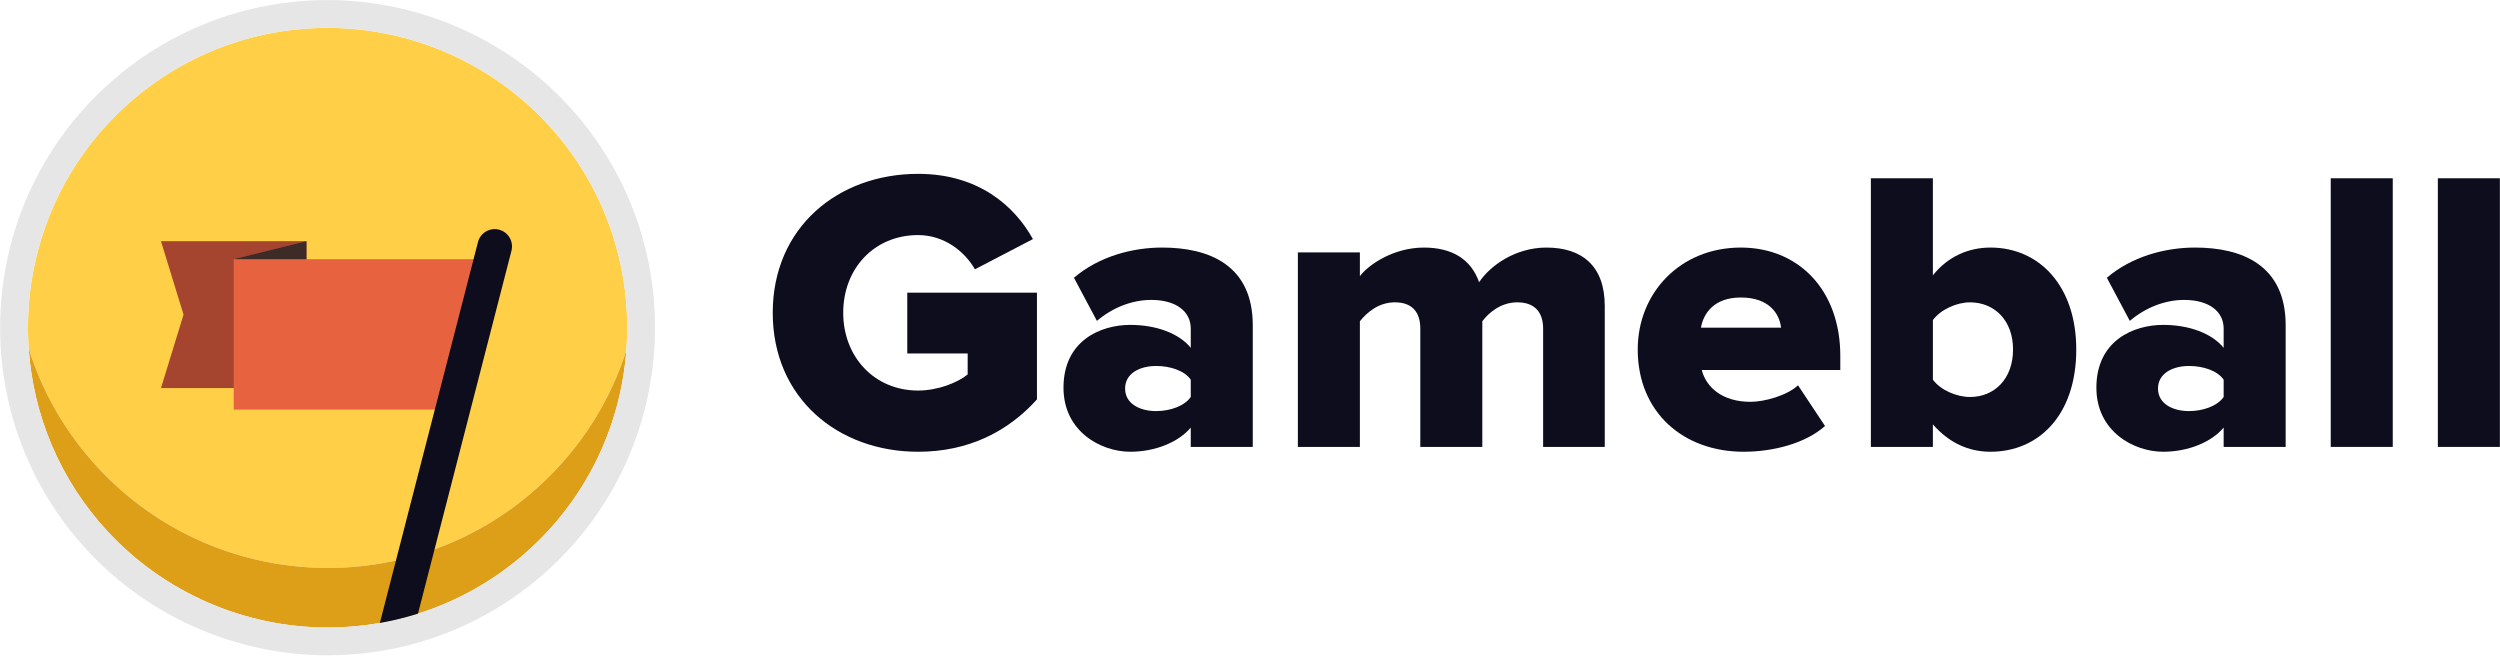
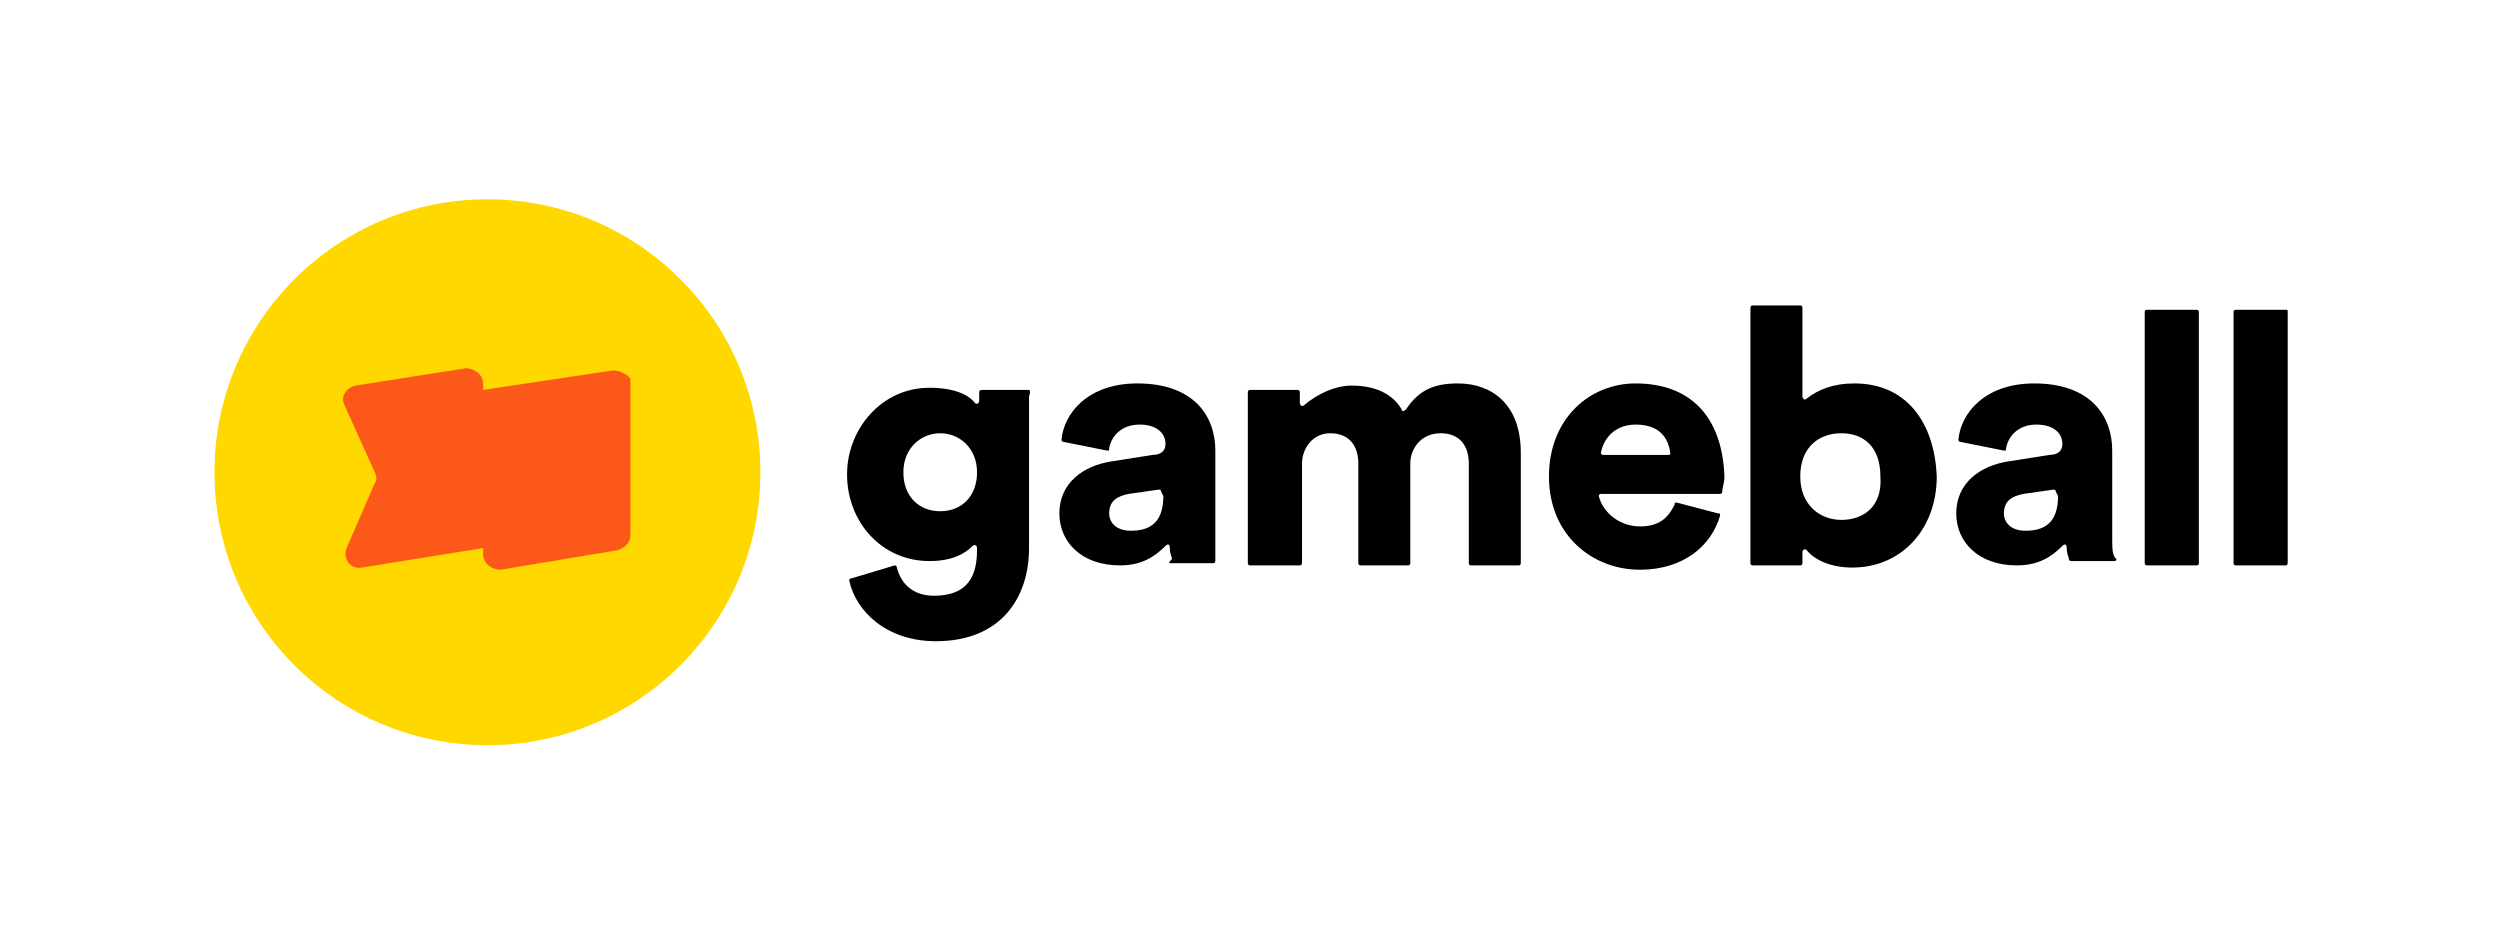
- <svg xmlns="http://www.w3.org/2000/svg" width="2426" height="636" viewBox="0 0 2426 636" fill="none">
-   <path d="M749.86 303.54C749.86 220.69 813.18 168.7 890.96 168.7C949.19 168.7 984.37 199.58 1002.35 232.02L946.06 261.34C936.29 244.14 916.36 228.12 890.96 228.12C848.35 228.12 818.26 260.56 818.26 303.55C818.26 346.16 848.35 378.99 890.96 378.99C910.11 378.99 929.65 371.17 939.03 363.35V343.02H880.41V284.01H1006.26V387.58C978.51 418.46 940.21 438.39 890.96 438.39C813.18 438.38 749.86 386.4 749.86 303.54Z" fill="#0D0D1E" />
-   <path d="M1155.51 433.69V414.93C1143.78 429 1121.11 438.38 1096.88 438.38C1067.96 438.38 1032.01 418.45 1032.01 376.24C1032.01 330.52 1067.96 315.27 1096.88 315.27C1121.89 315.27 1144.18 323.48 1155.51 337.54V318.78C1155.51 302.37 1141.44 291.04 1117.2 291.04C1098.45 291.04 1079.68 298.47 1064.44 311.37L1042.16 269.54C1066.39 248.83 1098.83 240.23 1127.75 240.23C1173.09 240.23 1215.69 257.03 1215.69 315.66V433.7H1155.51V433.69ZM1155.51 385.23V368.43C1149.26 359.44 1135.18 355.14 1121.89 355.14C1106.26 355.14 1091.8 362.18 1091.8 377.03C1091.8 391.89 1106.26 398.92 1121.89 398.92C1135.18 398.91 1149.26 394.22 1155.51 385.23Z" fill="#0D0D1E" />
-   <path d="M1497.45 433.69V318.78C1497.45 304.32 1490.42 293.38 1472.44 293.38C1456.02 293.38 1444.3 303.93 1438.44 311.75V433.69H1378.26V318.78C1378.26 304.32 1371.61 293.38 1353.63 293.38C1337.21 293.38 1325.89 303.93 1319.63 311.75V433.69H1259.45V244.92H1319.63V267.98C1327.84 257.04 1352.07 240.24 1381.77 240.24C1409.13 240.24 1427.5 251.57 1435.32 273.85C1446.26 257.43 1470.89 240.24 1500.59 240.24C1535.38 240.24 1557.26 258.21 1557.26 296.91V433.7H1497.45V433.69Z" fill="#0D0D1E" />
-   <path d="M1589.25 339.11C1589.25 284.39 1630.29 240.23 1689.3 240.23C1745.19 240.23 1785.83 281.27 1785.83 345.36V359.05H1651.39C1655.69 375.85 1671.32 389.92 1698.68 389.92C1711.97 389.92 1733.86 384.06 1744.8 373.9L1770.99 413.37C1752.23 430.17 1720.96 438.38 1692.03 438.38C1633.8 438.38 1589.25 400.47 1589.25 339.11ZM1689.3 288.69C1663.11 288.69 1652.95 304.32 1650.61 318H1728.38C1726.81 304.72 1717.05 288.69 1689.3 288.69Z" fill="#0D0D1E" />
-   <path d="M1815.49 433.69V173H1875.67V267.19C1890.53 248.44 1910.85 240.23 1931.56 240.23C1978.85 240.23 2014.81 277.36 2014.81 339.11C2014.81 403.21 1978.07 438.38 1931.56 438.38C1910.45 438.38 1891.3 429.78 1875.67 411.8V433.69H1815.49ZM1911.64 385.23C1935.48 385.23 1953.46 367.64 1953.46 339.11C1953.46 310.97 1935.48 293.39 1911.64 293.39C1898.74 293.39 1883.11 300.42 1875.68 310.59V368.43C1883.11 378.58 1898.74 385.23 1911.64 385.23Z" fill="#0D0D1E" />
-   <path d="M2157.83 433.69V414.93C2146.1 429 2123.43 438.38 2099.2 438.38C2070.28 438.38 2034.33 418.45 2034.33 376.24C2034.33 330.52 2070.28 315.27 2099.2 315.27C2124.21 315.27 2146.5 323.48 2157.83 337.54V318.78C2157.83 302.37 2143.76 291.04 2119.52 291.04C2100.77 291.04 2082 298.47 2066.76 311.37L2044.48 269.54C2068.71 248.83 2101.15 240.23 2130.07 240.23C2175.41 240.23 2218.01 257.03 2218.01 315.66V433.7H2157.83V433.69ZM2157.83 385.23V368.43C2151.58 359.44 2137.5 355.14 2124.21 355.14C2108.58 355.14 2094.12 362.18 2094.12 377.03C2094.12 391.89 2108.58 398.92 2124.21 398.92C2137.51 398.91 2151.58 394.22 2157.83 385.23Z" fill="#0D0D1E" />
-   <path d="M2261.75 433.69V173H2321.93V433.69H2261.75Z" fill="#0D0D1E" />
-   <path d="M2365.69 433.69V173H2425.87V433.69H2365.69Z" fill="#0D0D1E" />
-   <path d="M525.29 469.77C564.88 433 592.38 388.14 607.79 340.12C613.72 262.03 588.44 181.78 531.07 120C476.2 60.93 398.48 27.05 317.81 27.05C244.18 27.05 173.89 54.66 119.9 104.8C52.96 166.97 21.99 253.54 27.83 338.28C40.95 380.05 63.29 419.64 95.06 453.86C209.48 577.06 402.1 584.18 525.29 469.77Z" fill="#FFCF48" />
-   <path d="M317.95 608.94C391.58 608.94 461.87 581.33 515.86 531.19C571.64 479.39 602.44 410.64 607.8 340.13C592.38 388.15 564.88 433.01 525.3 469.78C402.1 584.18 209.49 577.06 95.08 453.87C63.31 419.65 40.97 380.06 27.85 338.29C32.27 402.36 57.71 465.37 104.71 515.99C159.56 575.05 237.28 608.94 317.95 608.94Z" fill="#DD9F17" />
-   <path d="M297.36 376.58H156.22L178.11 305.33L156.22 234.09H297.36V376.58Z" fill="#A5452F" />
-   <path d="M226.79 251.54L297.36 234.09V271.5L226.79 251.54Z" fill="#3D2B28" />
-   <path d="M226.79 397.46H439.28L476.88 251.54H226.79V397.46Z" fill="#E7633F" />
-   <path d="M550.83 101.66C490.88 37.11 405.95 0.09 317.81 0.09C237.35 0.09 160.54 30.26 101.55 85.04C-26.89 204.32 -34.34 405.87 84.93 534.33C144.88 598.88 229.81 635.9 317.95 635.9C334.69 635.9 351.27 634.59 367.56 632.03C377.76 630.43 387.86 628.33 397.81 625.76C448.34 612.67 495.17 587.2 534.21 550.95C662.65 431.66 670.11 230.11 550.83 101.66ZM515.86 531.18C483.92 560.84 446.28 582.62 405.62 595.46C393.53 599.28 381.17 602.31 368.61 604.52C352.02 607.44 335.07 608.93 317.96 608.93C237.29 608.93 159.56 575.05 104.7 515.97C57.7 465.36 32.26 402.34 27.84 338.27C22 253.53 52.97 166.96 119.91 104.79C173.9 54.65 244.19 27.04 317.82 27.04C398.49 27.04 476.22 60.92 531.08 119.99C588.45 181.77 613.74 262.02 607.8 340.11C602.43 410.63 571.64 479.38 515.86 531.18Z" fill="#E6E6E6" />
-   <path d="M496.33 243.32L405.62 595.46C393.53 599.28 381.17 602.31 368.61 604.52L463.81 234.94C466.12 225.96 475.28 220.55 484.26 222.87C493.23 225.18 498.64 234.34 496.33 243.32Z" fill="#0D0D1E" />
+ <svg xmlns="http://www.w3.org/2000/svg" width="2369" height="895" viewBox="0 0 2369 895" fill="none">
+   <path d="M461.894 706.147C604.748 706.147 720.554 590.347 720.554 447.5C720.554 304.653 604.748 188.853 461.894 188.853C319.04 188.853 203.233 304.653 203.233 447.5C203.233 590.347 319.04 706.147 461.894 706.147Z" fill="#FFD800" />
+   <path d="M975.108 369.495H929.945C927.892 369.495 927.892 371.548 927.892 371.548V379.759C927.892 381.812 925.84 383.864 923.787 381.812C917.628 373.601 903.258 367.442 880.677 367.442C835.514 367.442 802.668 406.445 802.668 449.552C802.668 494.713 835.514 531.663 880.677 531.663C901.205 531.663 913.522 525.504 921.734 517.293C923.787 515.241 925.84 517.293 925.84 519.346V521.399C925.84 552.19 911.47 564.507 884.782 564.507C866.307 564.507 853.99 554.243 849.884 537.821C849.884 535.768 847.831 535.768 847.831 535.768L806.774 548.085C804.721 548.085 804.721 550.137 804.721 550.137C810.879 578.876 839.619 607.614 886.835 607.614C948.421 607.614 975.108 566.559 975.108 519.346V375.653C977.161 369.495 975.108 369.495 975.108 369.495ZM890.941 484.449C870.412 484.449 856.042 470.08 856.042 447.5C856.042 424.919 872.465 410.55 890.941 410.55C909.417 410.55 925.84 424.919 925.84 447.5C925.84 470.08 911.47 484.449 890.941 484.449Z" fill="black" />
+   <path d="M1151.65 509.082V426.972C1151.65 394.128 1131.13 363.337 1077.75 363.337C1030.54 363.337 1007.95 392.075 1005.9 416.708C1005.9 418.761 1007.95 418.761 1007.95 418.761L1049.01 426.972C1051.06 426.972 1051.06 426.972 1051.06 424.919C1053.12 412.603 1063.38 402.339 1079.8 402.339C1096.23 402.339 1104.44 410.55 1104.44 420.814C1104.44 426.972 1100.33 431.078 1092.12 431.078L1053.12 437.236C1026.43 441.341 1003.85 457.764 1003.85 486.502C1003.85 513.188 1024.38 535.768 1061.33 535.768C1081.86 535.768 1094.17 527.557 1104.44 517.293C1106.49 515.241 1108.54 515.241 1108.54 519.346C1108.54 525.504 1110.6 527.557 1110.6 529.61C1106.49 533.715 1108.54 533.715 1108.54 533.715H1149.6C1151.65 533.715 1151.65 531.663 1151.65 531.663C1151.65 527.557 1151.65 519.346 1151.65 509.082ZM1102.39 470.08C1102.39 496.766 1088.02 502.924 1071.59 502.924C1057.22 502.924 1051.06 494.713 1051.06 486.502C1051.06 474.186 1059.28 470.08 1069.54 468.027L1098.28 463.922C1100.33 463.922 1100.33 465.975 1100.33 465.975L1102.39 470.08Z" fill="black" />
+   <path d="M1381.57 363.337C1358.99 363.337 1344.62 369.495 1332.31 387.97C1330.25 390.023 1328.2 390.023 1328.2 387.97C1319.99 373.601 1303.57 365.39 1280.98 365.39C1264.56 365.39 1248.14 373.601 1235.82 383.864C1233.77 385.917 1231.72 383.864 1231.72 381.812V371.548C1231.72 369.495 1229.66 369.495 1229.66 369.495H1184.5C1182.45 369.495 1182.45 371.548 1182.45 371.548V533.715C1182.45 535.768 1184.5 535.768 1184.5 535.768H1231.72C1233.77 535.768 1233.77 533.715 1233.77 533.715V439.289C1233.77 424.919 1244.03 410.55 1260.46 410.55C1278.93 410.55 1287.14 422.867 1287.14 439.289V533.715C1287.14 535.768 1289.2 535.768 1289.2 535.768H1334.36C1336.41 535.768 1336.41 533.715 1336.41 533.715V439.289C1336.41 424.919 1346.68 410.55 1365.15 410.55C1383.63 410.55 1391.84 422.867 1391.84 439.289V533.715C1391.84 535.768 1393.89 535.768 1393.89 535.768H1439.05C1441.11 535.768 1441.11 533.715 1441.11 533.715V429.025C1441.11 381.812 1412.37 363.337 1381.57 363.337Z" fill="black" />
+   <path d="M1549.91 363.337C1506.8 363.337 1467.79 396.181 1467.79 451.605C1467.79 507.03 1508.85 539.874 1554.01 539.874C1595.07 539.874 1621.76 517.293 1629.97 488.555C1629.97 486.502 1629.97 486.502 1627.92 486.502L1588.91 476.238C1586.86 476.238 1586.86 476.238 1586.86 478.291C1580.7 490.608 1572.49 498.819 1554.01 498.819C1535.54 498.819 1519.12 486.502 1515.01 470.08C1515.01 468.027 1517.06 468.027 1517.06 468.027H1629.97C1632.02 468.027 1632.02 465.975 1632.02 465.975C1632.02 461.869 1634.08 457.764 1634.08 451.605C1632.02 394.128 1601.23 363.337 1549.91 363.337ZM1580.7 431.078H1519.12C1517.06 431.078 1517.06 429.025 1517.06 429.025C1519.12 416.708 1529.38 402.339 1549.91 402.339C1572.49 402.339 1580.7 414.656 1582.75 429.025C1582.75 431.078 1582.75 431.078 1580.7 431.078Z" fill="black" />
+   <path d="M1757.25 363.337C1736.72 363.337 1722.35 369.495 1712.08 377.706C1710.03 379.759 1707.98 377.706 1707.98 375.654V291.491C1707.98 289.438 1705.93 289.438 1705.93 289.438H1660.76C1658.71 289.438 1658.71 291.491 1658.71 291.491V533.715C1658.71 535.768 1660.76 535.768 1660.76 535.768H1705.93C1707.98 535.768 1707.98 533.715 1707.98 533.715V523.452C1707.98 521.399 1710.03 519.346 1712.08 521.399C1720.3 531.663 1736.72 537.821 1755.19 537.821C1802.41 537.821 1835.26 500.871 1835.26 451.605C1833.2 400.287 1806.52 363.337 1757.25 363.337ZM1744.93 492.66C1724.4 492.66 1705.93 478.291 1705.93 451.605C1705.93 422.867 1724.4 410.55 1744.93 410.55C1765.46 410.55 1781.88 422.867 1781.88 451.605C1783.93 480.344 1765.46 492.66 1744.93 492.66Z" fill="black" />
+   <path d="M2001.54 509.082V426.972C2001.54 394.128 1981.01 363.337 1927.64 363.337C1880.42 363.337 1857.84 392.075 1855.79 416.708C1855.79 418.761 1857.84 418.761 1857.84 418.761L1898.9 426.972C1900.95 426.972 1900.95 426.972 1900.95 424.919C1903 412.603 1913.27 402.339 1929.69 402.339C1946.11 402.339 1954.32 410.55 1954.32 420.814C1954.32 426.972 1950.22 431.078 1942.01 431.078L1903 437.236C1876.31 441.341 1853.73 457.764 1853.73 486.502C1853.73 513.188 1874.26 535.768 1911.21 535.768C1931.74 535.768 1944.06 527.557 1954.32 517.293C1956.38 515.241 1958.43 515.241 1958.43 519.346C1958.43 525.504 1960.48 527.557 1960.48 529.61C1960.48 531.663 1962.53 531.663 1962.53 531.663H2003.59C2005.64 531.663 2005.64 529.61 2005.64 529.61C2001.54 527.557 2001.54 519.346 2001.54 509.082ZM1950.22 470.08C1950.22 496.766 1935.85 502.924 1919.42 502.924C1905.05 502.924 1898.9 494.713 1898.9 486.502C1898.9 474.186 1907.11 470.08 1917.37 468.027L1946.11 463.922C1948.16 463.922 1948.16 465.975 1948.16 465.975L1950.22 470.08Z" fill="black" />
+   <path d="M2081.6 293.543H2034.38C2032.33 293.543 2032.33 295.596 2032.33 295.596V533.715C2032.33 535.768 2034.38 535.768 2034.38 535.768H2081.6C2083.65 535.768 2083.65 533.715 2083.65 533.715V295.596C2083.65 293.543 2081.6 293.543 2081.6 293.543Z" fill="black" />
+   <path d="M2165.77 293.543H2118.55C2116.5 293.543 2116.5 295.596 2116.5 295.596V533.715C2116.5 535.768 2118.55 535.768 2118.55 535.768H2165.77C2167.82 535.768 2167.82 533.715 2167.82 533.715V295.596C2167.82 293.543 2167.82 293.543 2165.77 293.543Z" fill="black" />
+   <path d="M580.959 351.021L457.788 369.495V363.337C457.788 355.126 449.576 348.968 441.365 348.968L336.669 365.39C328.457 367.443 322.299 375.654 326.405 383.865L355.145 447.5C357.197 451.605 357.197 455.711 355.145 457.764L328.457 519.346C324.352 529.61 332.563 539.874 342.827 537.821L457.788 519.346V525.505C457.788 533.715 465.999 539.874 474.21 539.874L585.065 521.399C591.223 519.346 597.382 515.241 597.382 507.03V359.232C597.382 357.179 589.171 351.021 580.959 351.021Z" fill="#FB5819" />
</svg>
